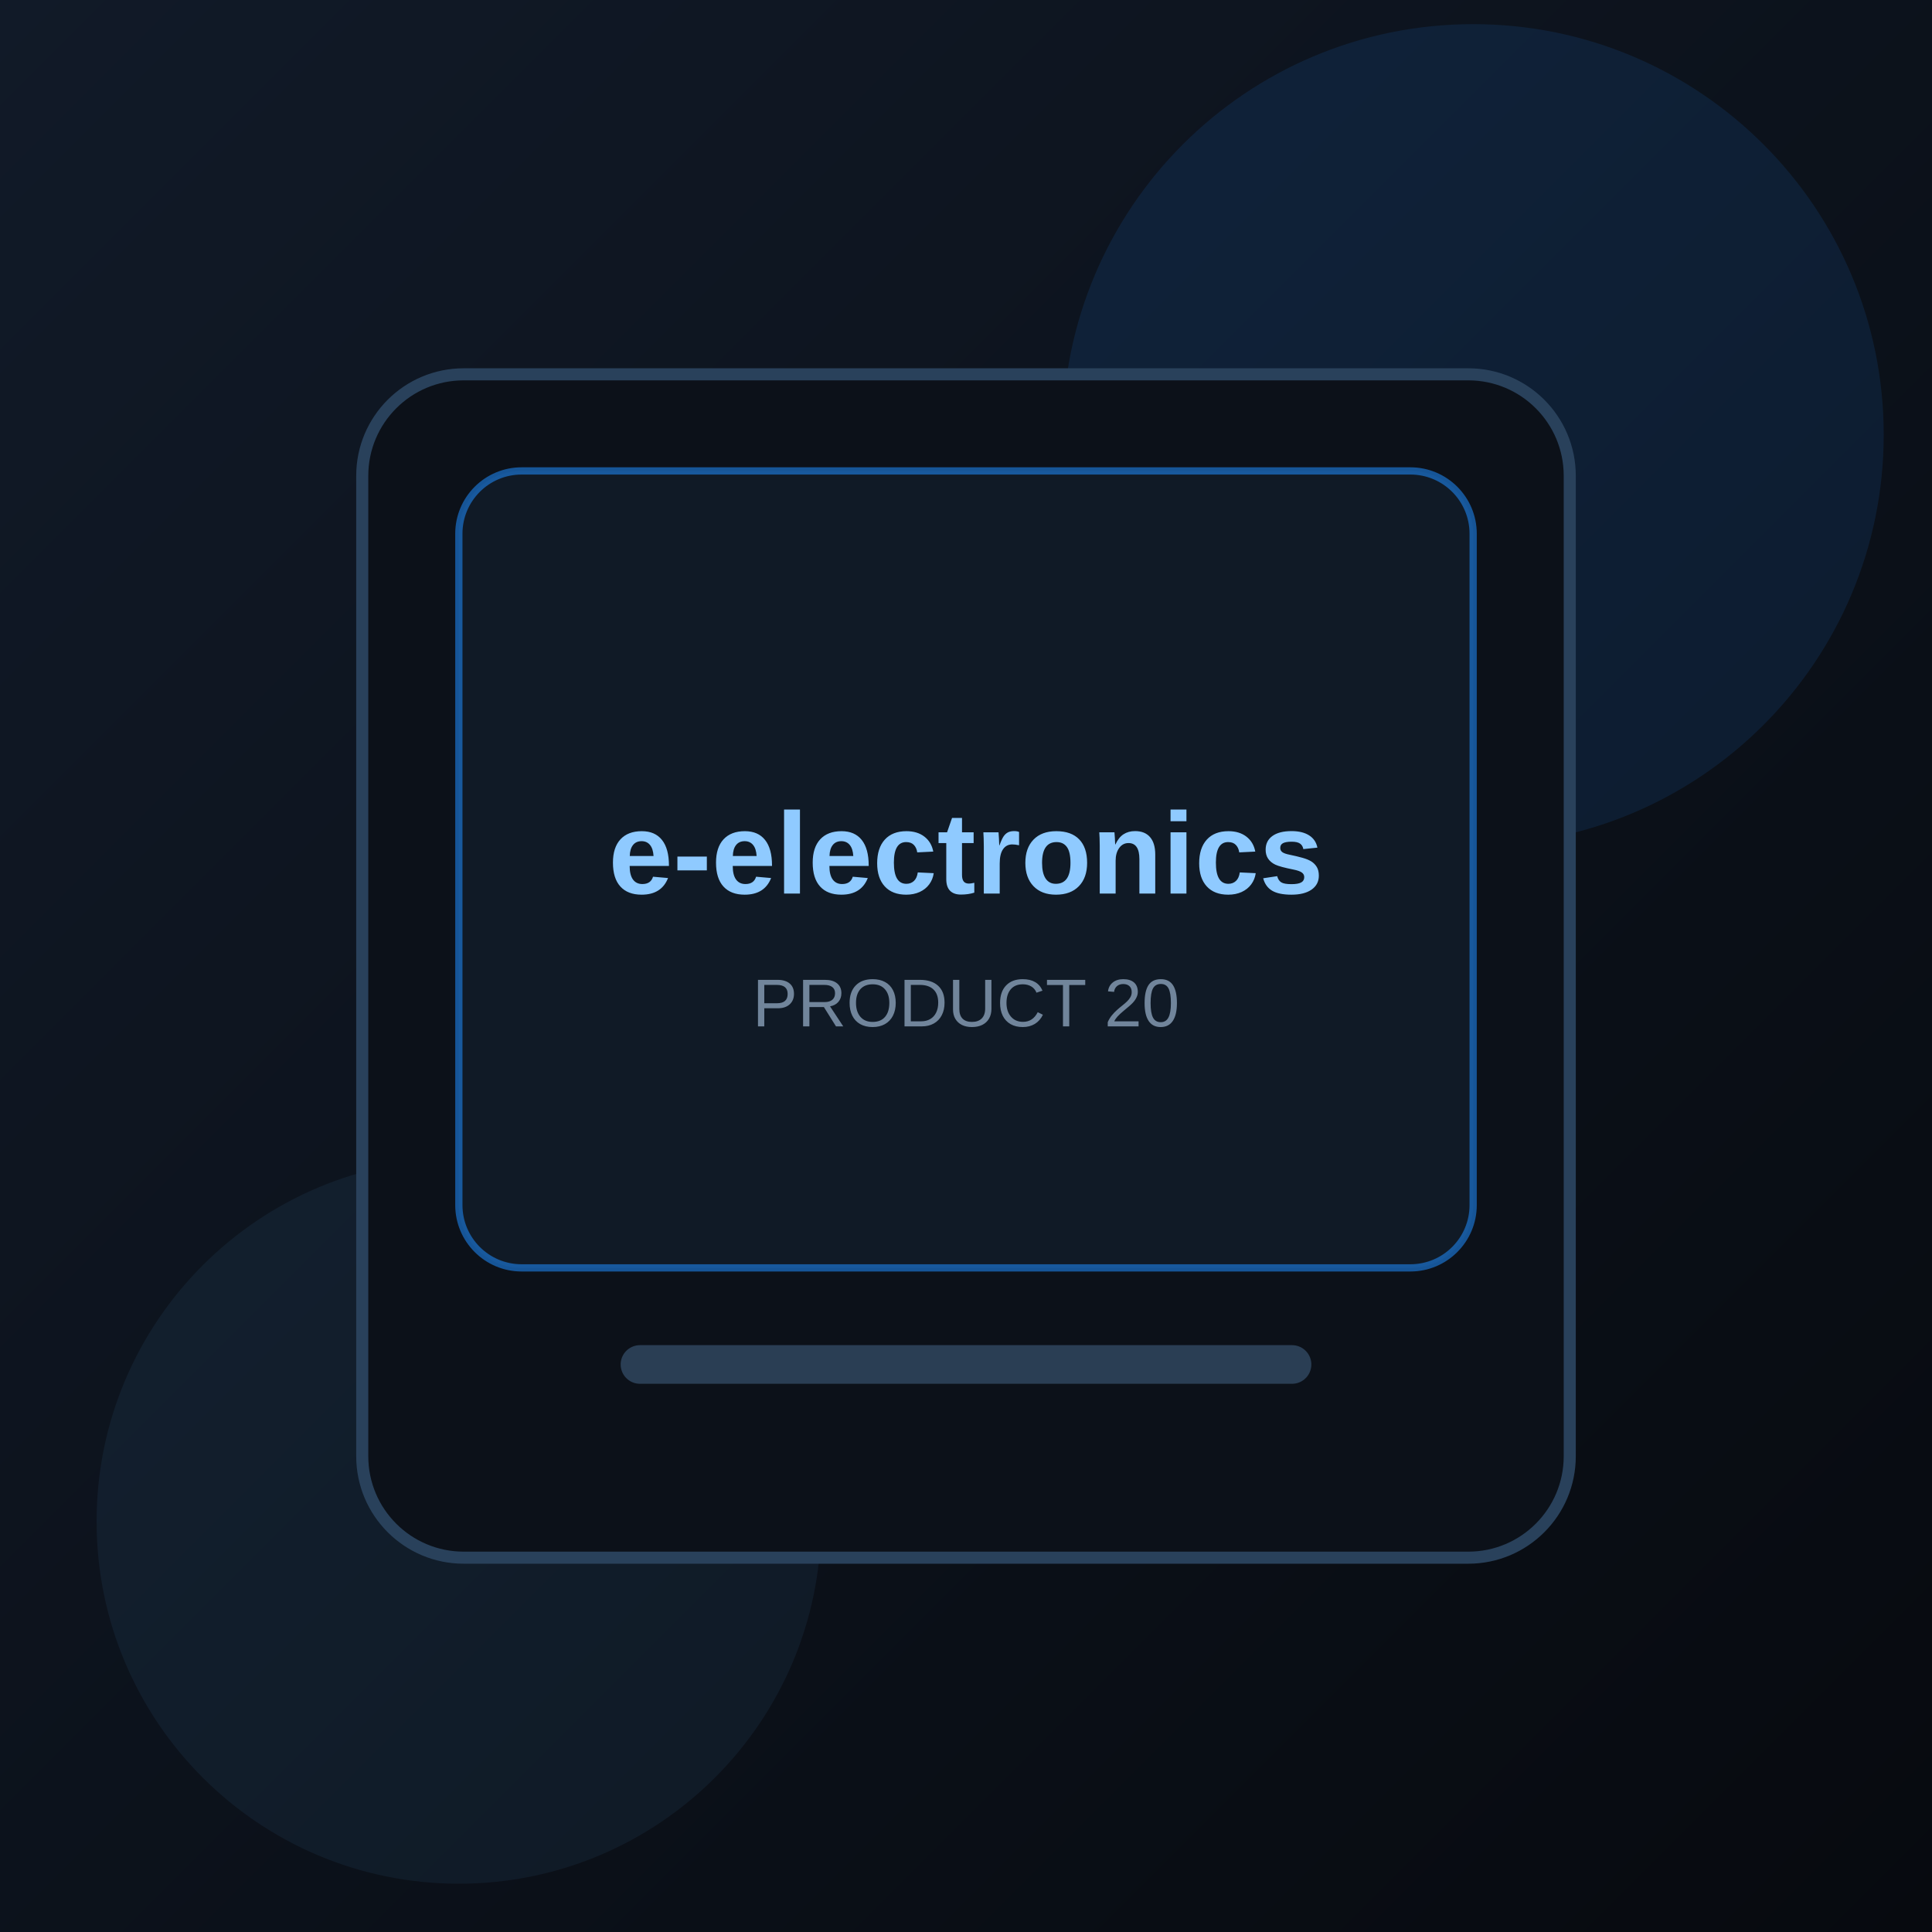
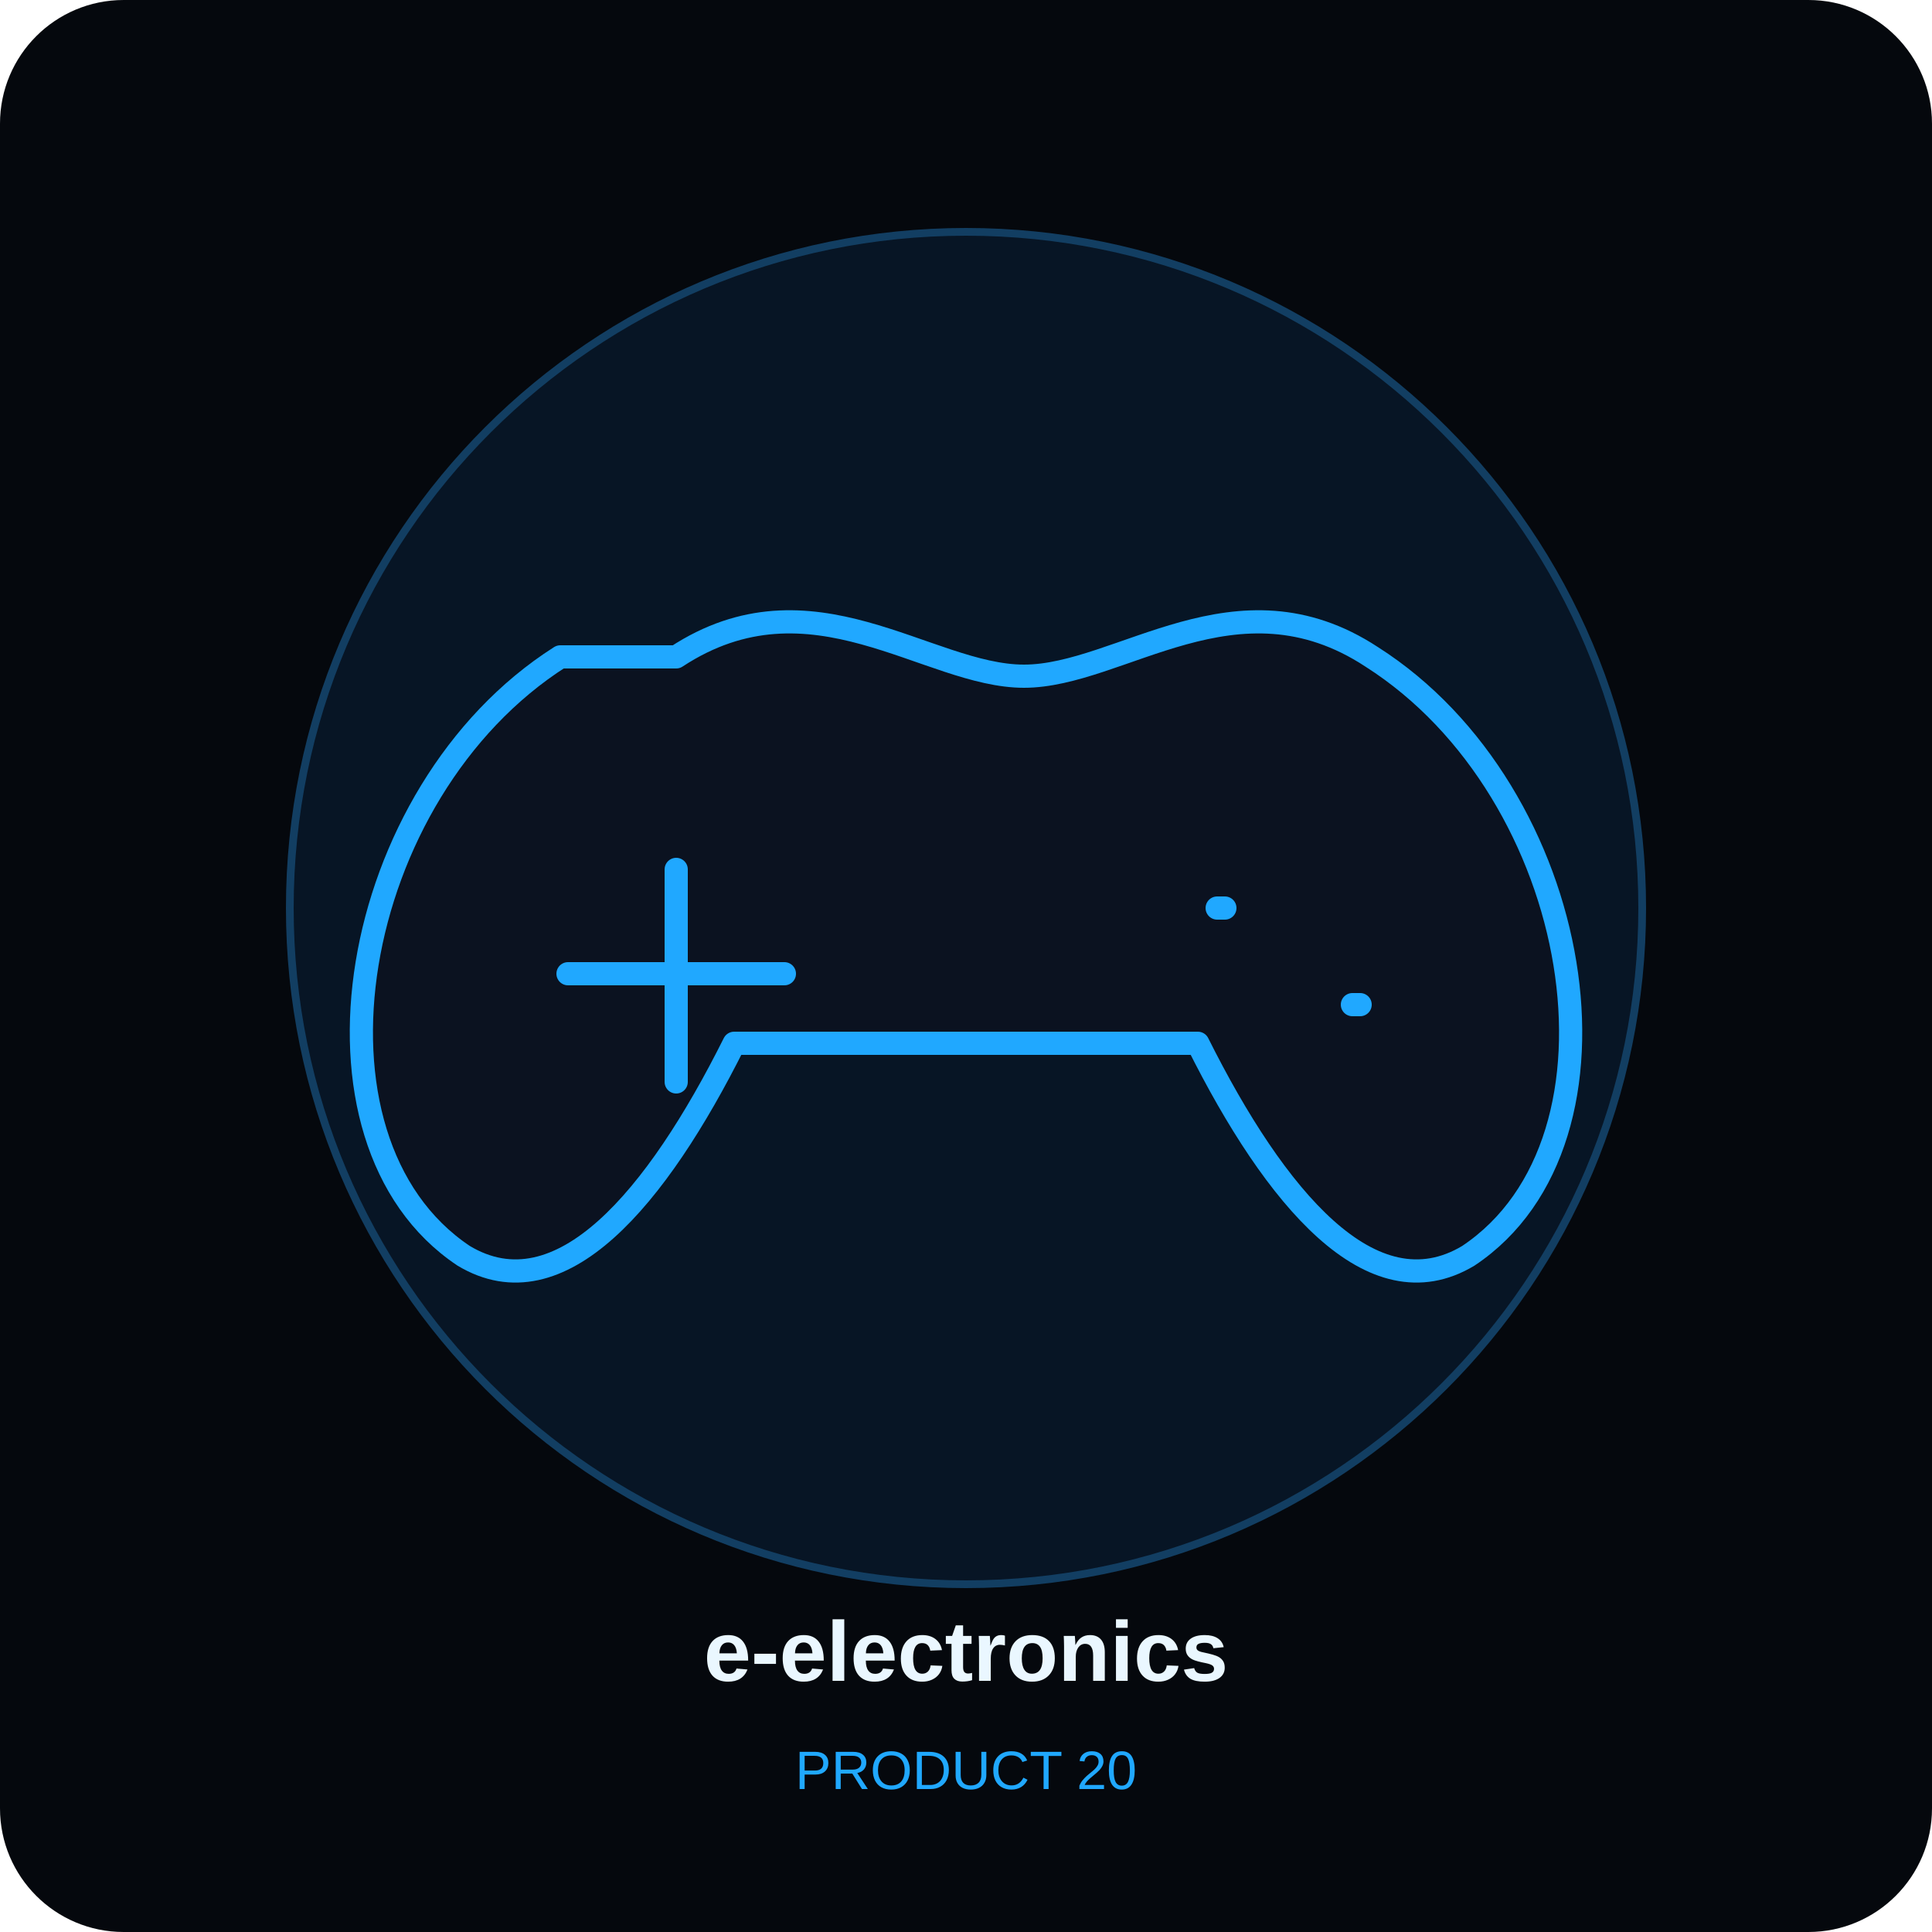
- <svg xmlns="http://www.w3.org/2000/svg" viewBox="0 0 800 800">
-   <defs>
-     <linearGradient id="g" x1="0" y1="0" x2="1" y2="1">
-       <stop offset="0" stop-color="#111a28" />
-       <stop offset="1" stop-color="#070a0f" />
-     </linearGradient>
-   </defs>
-   <rect width="800" height="800" fill="url(#g)" />
-   <circle cx="610" cy="180" r="170" fill="#1f8cff" opacity=".11" />
-   <circle cx="190" cy="630" r="150" fill="#5db3ff" opacity=".07" />
-   <rect x="150" y="155" width="500" height="490" rx="42" fill="#0c1119" stroke="#29415b" stroke-width="5" />
-   <rect x="190" y="195" width="420" height="330" rx="26" fill="#101a26" stroke="#1f8cff" stroke-opacity=".55" stroke-width="3" />
-   <path d="M265 565h270" stroke="#2a3e54" stroke-width="16" stroke-linecap="round" />
-   <text x="400" y="370" fill="#8fcaff" font-family="Arial, sans-serif" font-size="48" text-anchor="middle" font-weight="700">e-electronics</text>
-   <text x="400" y="425" fill="#71859b" font-family="Arial, sans-serif" font-size="28" text-anchor="middle">PRODUCT 20</text>
+ <svg xmlns="http://www.w3.org/2000/svg" viewBox="0 0 500 500" role="img" aria-label="Gaming Controller">
+   <rect width="500" height="500" rx="32" fill="#05080d" />
+   <circle cx="250" cy="235" r="175" fill="#071525" />
+   <circle cx="250" cy="235" r="175" fill="none" stroke="#123e62" stroke-width="2" />
+   <path fill="#0b1220" stroke="#20a8ff" stroke-width="6" stroke-linejoin="round" d="M145 170c-55 35-70 125-25 155 25 15 50-15 70-55h120c20 40 45 70 70 55 45-30 30-120-25-155-35-23-65 5-90 5s-55-28-90-5z" />
+   <path fill="none" stroke="#20a8ff" stroke-width="6" stroke-linecap="round" stroke-linejoin="round" d="M175 225v55M147 252h56M315 235h2M350 260h2" />
+   <text x="250" y="435" text-anchor="middle" font-family="Arial, sans-serif" font-size="22" font-weight="700" fill="#eaf7ff">e-electronics</text>
+   <text x="250" y="463" text-anchor="middle" font-family="Arial, sans-serif" font-size="14" fill="#20a8ff">PRODUCT 20</text>
</svg>
